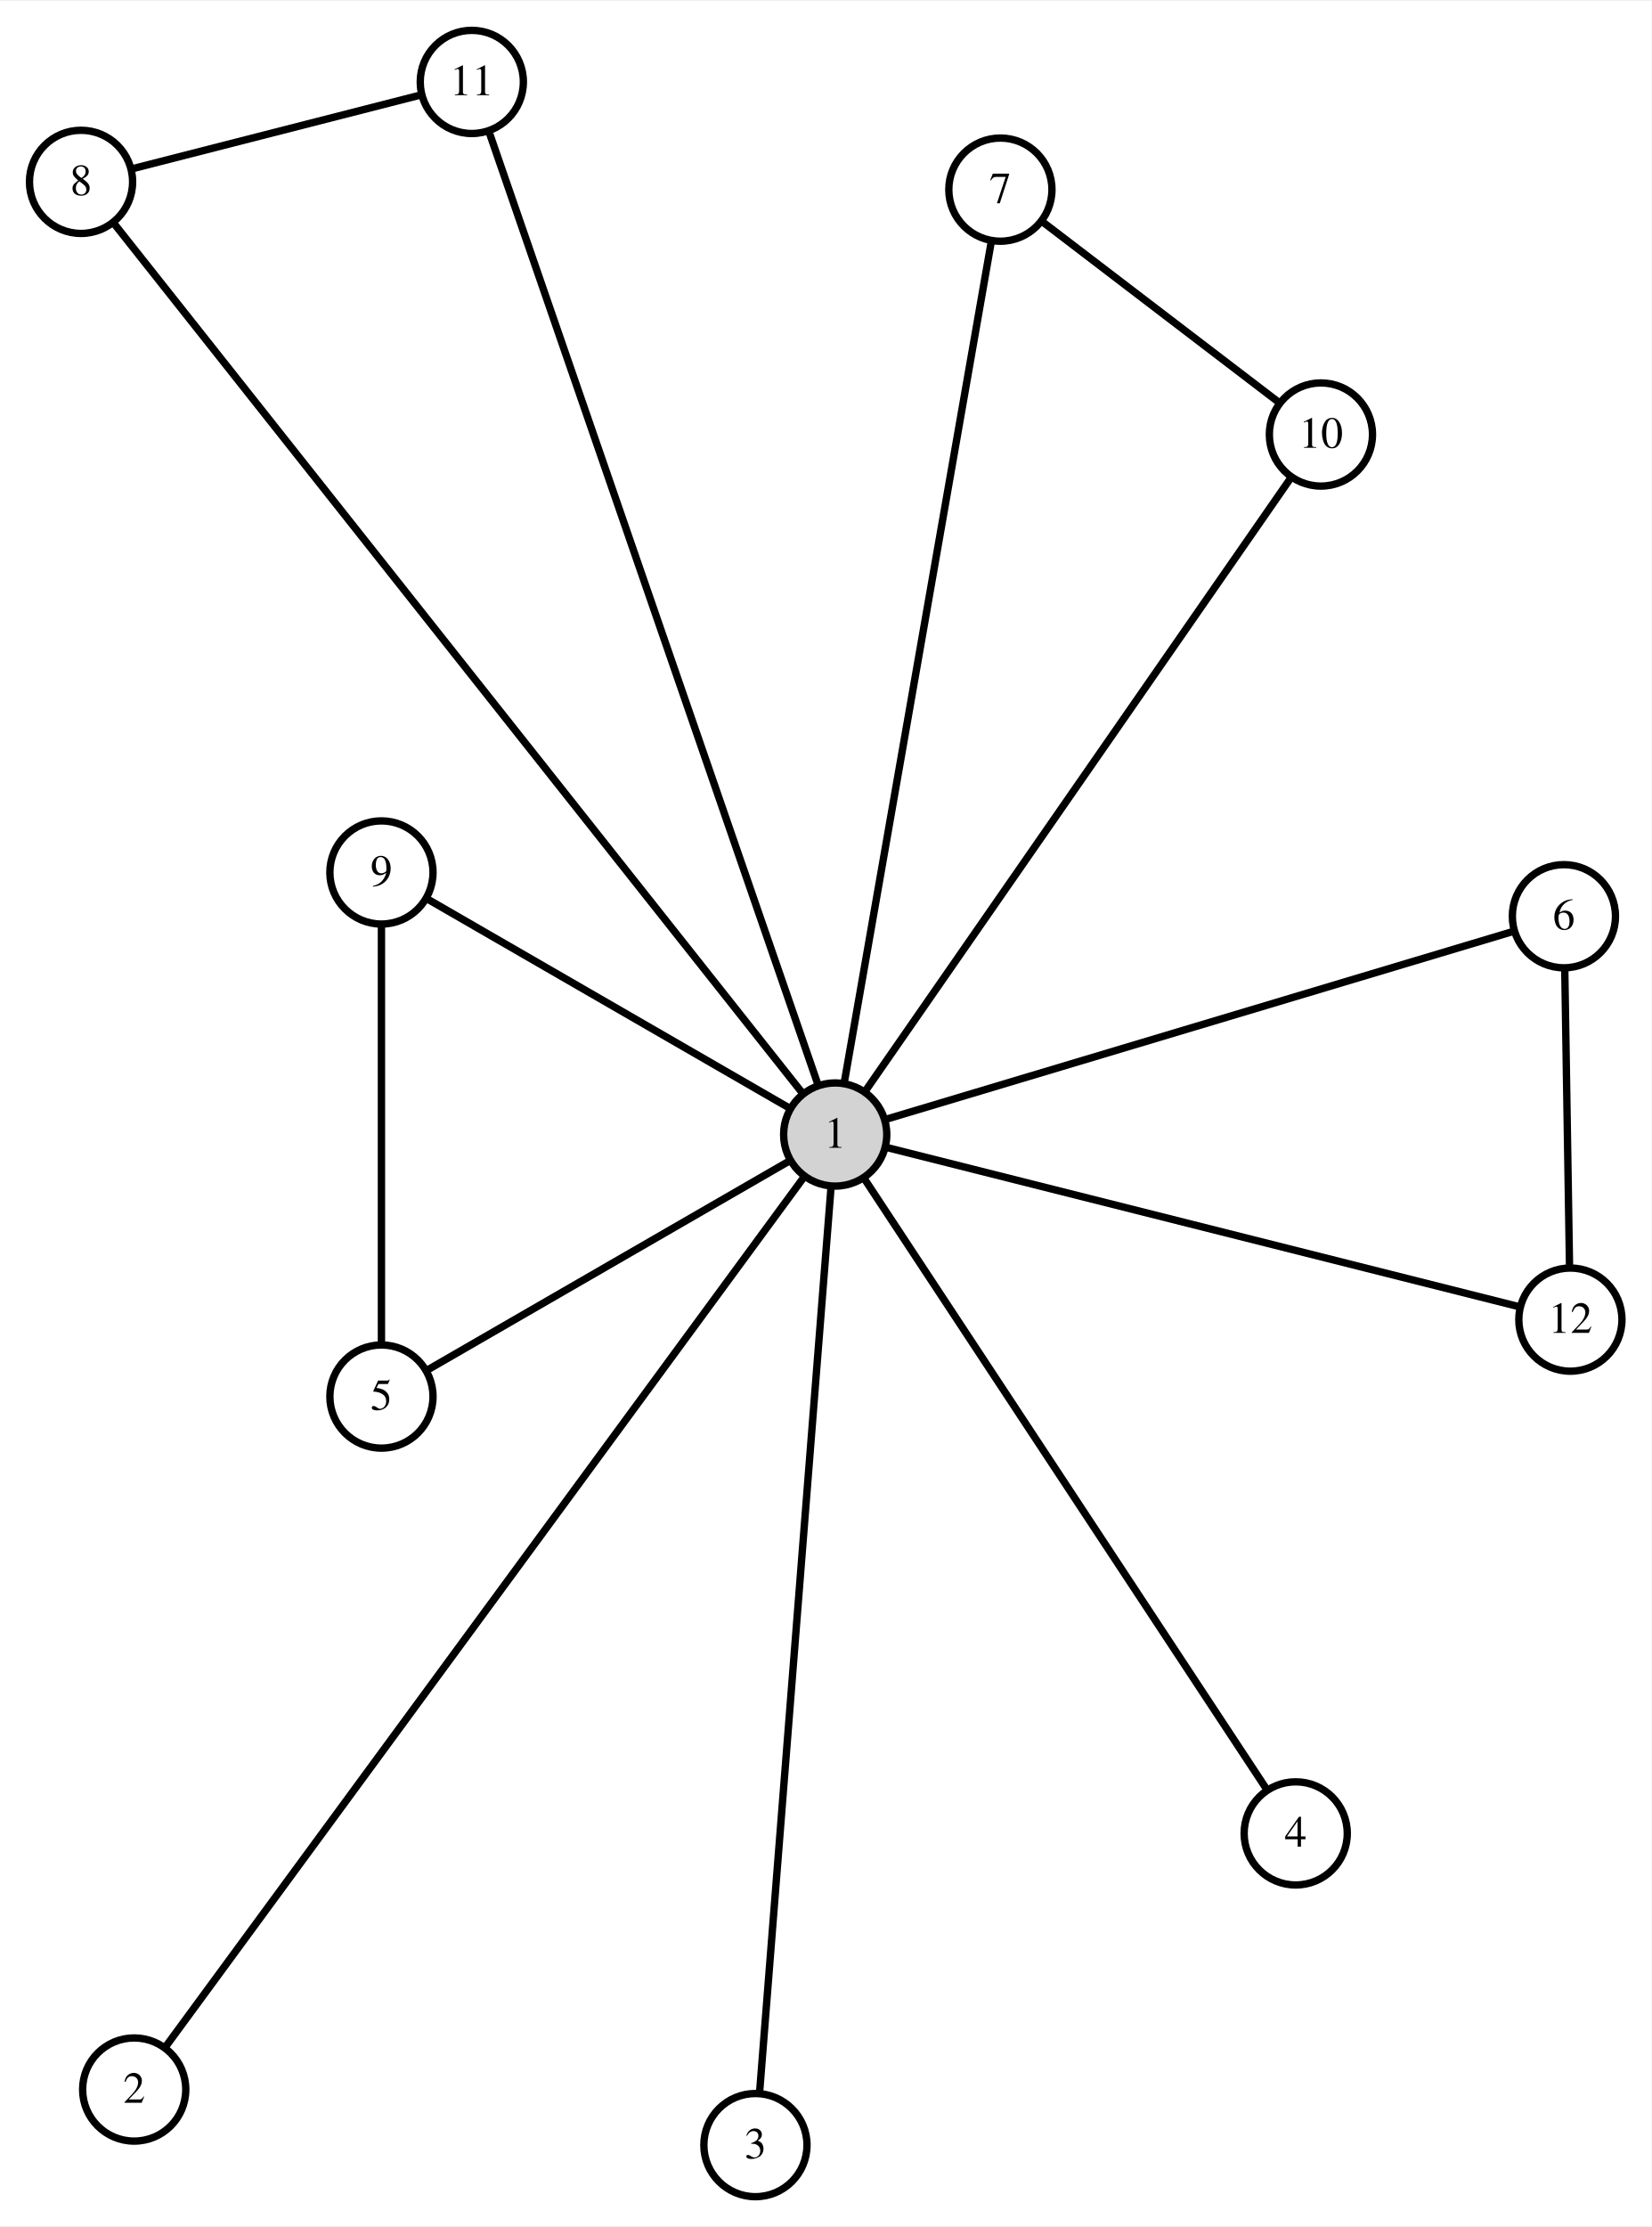
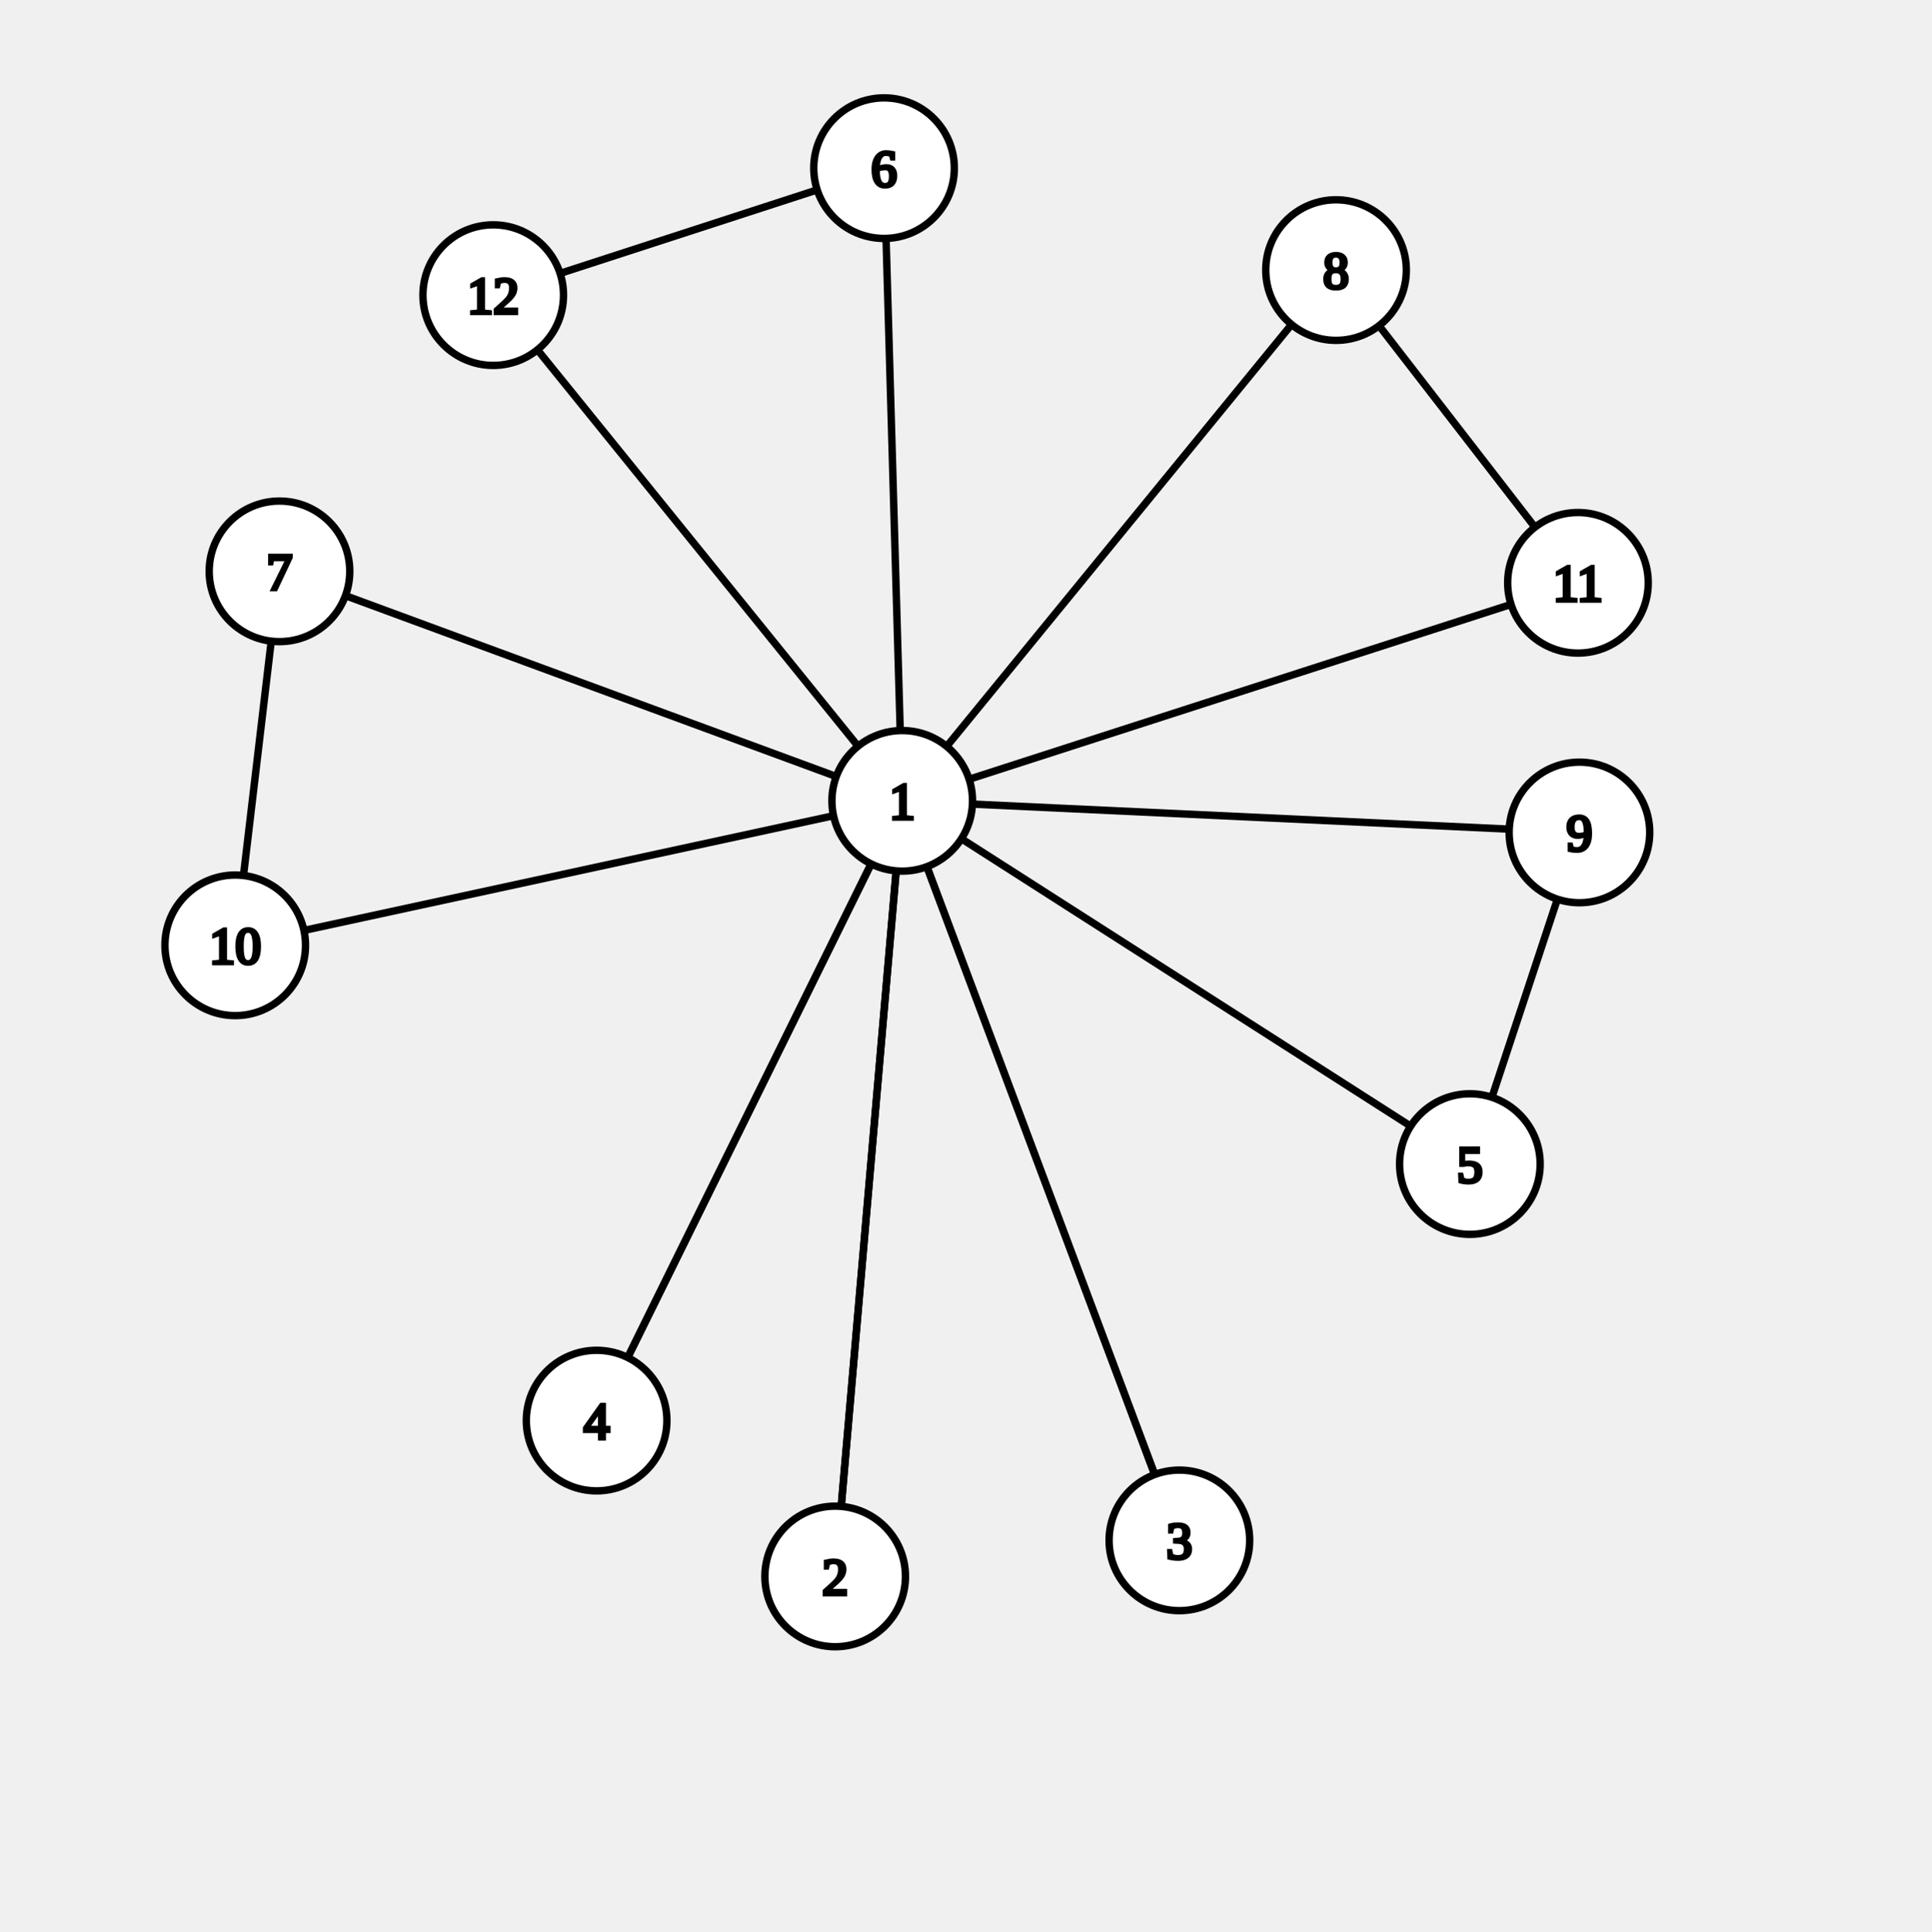
- <svg xmlns="http://www.w3.org/2000/svg" width="224pt" height="302pt" viewBox="0.00 0.00 224.16 301.98">
-   <g id="graph0" class="graph" transform="scale(1 1) rotate(0) translate(4 297.9842)">
-     <polygon fill="#ffffff" stroke="transparent" points="-4,4 -4,-297.984 220.165,-297.984 220.165,4 -4,4" />
-     <g id="node1" class="node">
-       <ellipse fill="#d3d3d3" stroke="#000000" cx="109.37" cy="-144.143" rx="7" ry="7" />
-       <text text-anchor="middle" x="109.37" y="-142.343" font-family="Times,serif" font-size="6.00" fill="#000000">1</text>
+ <svg xmlns="http://www.w3.org/2000/svg" width="522" height="522">
+   <g>
+     <g>
+       <g>
+         <path d="M 243.866 216.461 L 397.301 314.642" fill="none" stroke-width="2px" stroke="#000000" />
+         <path d="M 243.866 216.461 L 397.301 314.642" opacity="0" fill="none" stroke-width="30px" stroke="#000000" />
+       </g>
+       <g>
+         <path d="M 243.866 216.461 L 238.954 45.449" fill="none" stroke-width="2px" stroke="#000000" />
+         <path d="M 243.866 216.461 L 238.954 45.449" opacity="0" fill="none" stroke-width="30px" stroke="#000000" />
+       </g>
+       <g>
+         <path d="M 133.315 79.769 L 243.866 216.461" fill="none" stroke-width="2px" stroke="#000000" />
+         <path d="M 133.315 79.769 L 243.866 216.461" opacity="0" fill="none" stroke-width="30px" stroke="#000000" />
+       </g>
+       <g>
+         <path d="M 243.866 216.461 L 361.125 73" fill="none" stroke-width="2px" stroke="#000000" />
+         <path d="M 243.866 216.461 L 361.125 73" opacity="0" fill="none" stroke-width="30px" stroke="#000000" />
+       </g>
+       <g>
+         <path d="M 75.541 154.429 L 63.579 255.515" fill="none" stroke-width="2px" stroke="#000000" />
+         <path d="M 75.541 154.429 L 63.579 255.515" opacity="0" fill="none" stroke-width="30px" stroke="#000000" />
+       </g>
+       <g>
+         <path d="M 63.579 255.515 L 243.866 216.461" fill="none" stroke-width="2px" stroke="#000000" />
+         <path d="M 63.579 255.515 L 243.866 216.461" opacity="0" fill="none" stroke-width="30px" stroke="#000000" />
+       </g>
+       <g>
+         <path d="M 243.866 216.461 L 318.781 416.357" fill="none" stroke-width="2px" stroke="#000000" />
+         <path d="M 243.866 216.461 L 318.781 416.357" opacity="0" fill="none" stroke-width="30px" stroke="#000000" />
+       </g>
+       <g>
+         <path d="M 318.781 416.357 L 243.866 216.461" fill="none" stroke-width="2px" stroke="#000000" />
+         <path d="M 318.781 416.357 L 243.866 216.461" opacity="0" fill="none" stroke-width="30px" stroke="#000000" />
+       </g>
+       <g>
+         <path d="M 243.866 216.461 L 161.262 383.977" fill="none" stroke-width="2px" stroke="#000000" />
+         <path d="M 243.866 216.461 L 161.262 383.977" opacity="0" fill="none" stroke-width="30px" stroke="#000000" />
+       </g>
+       <g>
+         <path d="M 161.262 383.977 L 243.866 216.461" fill="none" stroke-width="2px" stroke="#000000" />
+         <path d="M 161.262 383.977 L 243.866 216.461" opacity="0" fill="none" stroke-width="30px" stroke="#000000" />
+       </g>
+       <g>
+         <path d="M 426.515 157.53 L 243.866 216.461" fill="none" stroke-width="2px" stroke="#000000" />
+         <path d="M 426.515 157.53 L 243.866 216.461" opacity="0" fill="none" stroke-width="30px" stroke="#000000" />
+       </g>
+       <g>
+         <path d="M 397.301 314.642 L 426.915 225.002" fill="none" stroke-width="2px" stroke="#000000" />
+         <path d="M 397.301 314.642 L 426.915 225.002" opacity="0" fill="none" stroke-width="30px" stroke="#000000" />
+       </g>
+       <g>
+         <path d="M 426.915 225.002 L 243.866 216.461" fill="none" stroke-width="2px" stroke="#000000" />
+         <path d="M 426.915 225.002 L 243.866 216.461" opacity="0" fill="none" stroke-width="30px" stroke="#000000" />
+       </g>
+       <g>
+         <path d="M 238.954 45.449 L 133.315 79.769" fill="none" stroke-width="2px" stroke="#000000" />
+         <path d="M 238.954 45.449 L 133.315 79.769" opacity="0" fill="none" stroke-width="30px" stroke="#000000" />
+       </g>
+       <g>
+         <path d="M 243.866 216.461 L 75.541 154.429" fill="none" stroke-width="2px" stroke="#000000" />
+         <path d="M 243.866 216.461 L 75.541 154.429" opacity="0" fill="none" stroke-width="30px" stroke="#000000" />
+       </g>
+       <g>
+         <path d="M 361.125 73 L 426.515 157.53" fill="none" stroke-width="2px" stroke="#000000" />
+         <path d="M 361.125 73 L 426.515 157.53" opacity="0" fill="none" stroke-width="30px" stroke="#000000" />
+       </g>
+       <g>
+         <path d="M 243.866 216.461 L 225.745 426.105" fill="none" stroke-width="2px" stroke="#000000" />
+         <path d="M 243.866 216.461 L 225.745 426.105" opacity="0" fill="none" stroke-width="30px" stroke="#000000" />
+       </g>
+       <g>
+         <path d="M 225.745 426.105 L 243.866 216.461" fill="none" stroke-width="2px" stroke="#000000" />
+         <path d="M 225.745 426.105 L 243.866 216.461" opacity="0" fill="none" stroke-width="30px" stroke="#000000" />
+       </g>
    </g>
-     <g id="node2" class="node">
-       <ellipse fill="none" stroke="#000000" cx="14.216" cy="-14.542" rx="7" ry="7" />
-       <text text-anchor="middle" x="14.216" y="-12.742" font-family="Times,serif" font-size="6.00" fill="#000000">2</text>
-     </g>
-     <g id="edge1" class="edge">
-       <path fill="none" stroke="#000000" d="M105.034,-138.238C89.109,-116.548 33.968,-41.444 18.361,-20.187" />
-     </g>
-     <g id="node3" class="node">
-       <ellipse fill="none" stroke="#000000" cx="98.542" cy="-7" rx="7" ry="7" />
-       <text text-anchor="middle" x="98.542" y="-5.2" font-family="Times,serif" font-size="6.00" fill="#000000">3</text>
-     </g>
-     <g id="edge2" class="edge">
-       <path fill="none" stroke="#000000" d="M108.818,-137.154C106.965,-113.683 100.977,-37.833 99.106,-14.14" />
-     </g>
-     <g id="node4" class="node">
-       <ellipse fill="none" stroke="#000000" cx="171.88" cy="-49.3" rx="7" ry="7" />
-       <text text-anchor="middle" x="171.88" y="-47.5" font-family="Times,serif" font-size="6.00" fill="#000000">4</text>
-     </g>
-     <g id="edge3" class="edge">
-       <path fill="none" stroke="#000000" d="M113.28,-138.21C124.506,-121.178 156.747,-72.261 167.971,-55.231" />
-     </g>
-     <g id="node5" class="node">
-       <ellipse fill="none" stroke="#000000" cx="47.777" cy="-108.583" rx="7" ry="7" />
-       <text text-anchor="middle" x="47.777" y="-106.783" font-family="Times,serif" font-size="6.00" fill="#000000">5</text>
-     </g>
-     <g id="edge4" class="edge">
-       <path fill="none" stroke="#000000" d="M103.239,-140.604C91.433,-133.787 65.669,-118.913 53.883,-112.108" />
-     </g>
-     <g id="node7" class="node">
-       <ellipse fill="none" stroke="#000000" cx="208.287" cy="-173.765" rx="7" ry="7" />
-       <text text-anchor="middle" x="208.287" y="-171.965" font-family="Times,serif" font-size="6.00" fill="#000000">6</text>
-     </g>
-     <g id="edge7" class="edge">
-       <path fill="none" stroke="#000000" d="M116.169,-146.179C134.239,-151.591 183.316,-166.287 201.441,-171.715" />
-     </g>
-     <g id="node9" class="node">
-       <ellipse fill="none" stroke="#000000" cx="131.792" cy="-272.368" rx="7" ry="7" />
-       <text text-anchor="middle" x="131.792" y="-270.568" font-family="Times,serif" font-size="6.00" fill="#000000">7</text>
-     </g>
-     <g id="edge10" class="edge">
-       <path fill="none" stroke="#000000" d="M110.639,-151.405C114.586,-173.974 126.609,-242.726 130.536,-265.186" />
-     </g>
-     <g id="node11" class="node">
-       <ellipse fill="none" stroke="#000000" cx="7" cy="-273.423" rx="7" ry="7" />
-       <text text-anchor="middle" x="7" y="-271.623" font-family="Times,serif" font-size="6.00" fill="#000000">8</text>
-     </g>
-     <g id="edge13" class="edge">
-       <path fill="none" stroke="#000000" d="M104.971,-149.698C88.209,-170.867 28.428,-246.362 11.498,-267.743" />
-     </g>
-     <g id="node6" class="node">
-       <ellipse fill="none" stroke="#000000" cx="47.777" cy="-179.704" rx="7" ry="7" />
-       <text text-anchor="middle" x="47.777" y="-177.904" font-family="Times,serif" font-size="6.00" fill="#000000">9</text>
-     </g>
-     <g id="edge5" class="edge">
-       <path fill="none" stroke="#000000" d="M47.777,-115.662C47.777,-129.295 47.777,-159.043 47.777,-172.653" />
-     </g>
-     <g id="edge6" class="edge">
-       <path fill="none" stroke="#000000" d="M53.908,-176.164C65.714,-169.348 91.477,-154.474 103.263,-147.669" />
-     </g>
-     <g id="node8" class="node">
-       <ellipse fill="none" stroke="#000000" cx="209.165" cy="-119.023" rx="7" ry="7" />
-       <text text-anchor="middle" x="209.165" y="-117.223" font-family="Times,serif" font-size="6.00" fill="#000000">12</text>
-     </g>
-     <g id="edge8" class="edge">
-       <path fill="none" stroke="#000000" d="M208.402,-166.608C208.569,-156.175 208.879,-136.888 209.047,-126.356" />
-     </g>
-     <g id="edge9" class="edge">
-       <path fill="none" stroke="#000000" d="M202.306,-120.749C184.075,-125.339 134.563,-137.802 116.277,-142.405" />
-     </g>
-     <g id="node10" class="node">
-       <ellipse fill="none" stroke="#000000" cx="175.303" cy="-239.137" rx="7" ry="7" />
-       <text text-anchor="middle" x="175.303" y="-237.337" font-family="Times,serif" font-size="6.00" fill="#000000">10</text>
-     </g>
-     <g id="edge11" class="edge">
-       <path fill="none" stroke="#000000" d="M137.48,-268.024C145.773,-261.69 161.103,-249.982 169.474,-243.589" />
-     </g>
-     <g id="edge12" class="edge">
-       <path fill="none" stroke="#000000" d="M171.178,-233.195C159.338,-216.135 125.331,-167.14 113.493,-150.083" />
-     </g>
-     <g id="node12" class="node">
-       <ellipse fill="none" stroke="#000000" cx="60.043" cy="-286.984" rx="7" ry="7" />
-       <text text-anchor="middle" x="60.043" y="-285.184" font-family="Times,serif" font-size="6.00" fill="#000000">11</text>
-     </g>
-     <g id="edge14" class="edge">
-       <path fill="none" stroke="#000000" d="M13.934,-275.196C24.044,-277.781 42.732,-282.558 52.938,-285.168" />
-     </g>
-     <g id="edge15" class="edge">
-       <path fill="none" stroke="#000000" d="M62.422,-280.095C70.774,-255.909 98.7,-175.042 107.014,-150.964" />
+     <g>
+       <g fixed="false" style="cursor: pointer;">
+         <circle stroke-width="2px" fill="#ffffff" stroke="#000000" r="19" cx="243.866" cy="216.461" />
+         <text font-size="14" dy=".35em" text-anchor="middle" stroke-width="1" fill="black" stroke="#000000" x="243.866" y="216.461" style="user-select: none;">1</text>
+       </g>
+       <g fixed="false" style="cursor: pointer;">
+         <circle stroke-width="2px" fill="#ffffff" stroke="#000000" r="19" cx="225.745" cy="426.105" />
+         <text font-size="14" dy=".35em" text-anchor="middle" stroke-width="1" fill="black" stroke="#000000" x="225.745" y="426.105" style="user-select: none;">2</text>
+       </g>
+       <g fixed="false" style="cursor: pointer;">
+         <circle stroke-width="2px" fill="#ffffff" stroke="#000000" r="19" cx="318.781" cy="416.357" />
+         <text font-size="14" dy=".35em" text-anchor="middle" stroke-width="1" fill="black" stroke="#000000" x="318.781" y="416.357" style="user-select: none;">3</text>
+       </g>
+       <g fixed="false" style="cursor: pointer;">
+         <circle stroke-width="2px" fill="#ffffff" stroke="#000000" r="19" cx="161.262" cy="383.977" />
+         <text font-size="14" dy=".35em" text-anchor="middle" stroke-width="1" fill="black" stroke="#000000" x="161.262" y="383.977" style="user-select: none;">4</text>
+       </g>
+       <g fixed="false" style="cursor: pointer;">
+         <circle stroke-width="2px" fill="#ffffff" stroke="#000000" r="19" cx="397.301" cy="314.642" />
+         <text font-size="14" dy=".35em" text-anchor="middle" stroke-width="1" fill="black" stroke="#000000" x="397.301" y="314.642" style="user-select: none;">5</text>
+       </g>
+       <g fixed="false" style="cursor: pointer;">
+         <circle stroke-width="2px" fill="#ffffff" stroke="#000000" r="19" cx="133.315" cy="79.769" />
+         <text font-size="14" dy=".35em" text-anchor="middle" stroke-width="1" fill="black" stroke="#000000" x="133.315" y="79.769" style="user-select: none;">12</text>
+       </g>
+       <g fixed="false" style="cursor: pointer;">
+         <circle stroke-width="2px" fill="#ffffff" stroke="#000000" r="19" cx="238.954" cy="45.449" />
+         <text font-size="14" dy=".35em" text-anchor="middle" stroke-width="1" fill="black" stroke="#000000" x="238.954" y="45.449" style="user-select: none;">6</text>
+       </g>
+       <g fixed="false" style="cursor: pointer;">
+         <circle stroke-width="2px" fill="#ffffff" stroke="#000000" r="19" cx="63.579" cy="255.515" />
+         <text font-size="14" dy=".35em" text-anchor="middle" stroke-width="1" fill="black" stroke="#000000" x="63.579" y="255.515" style="user-select: none;">10</text>
+       </g>
+       <g fixed="false" style="cursor: pointer;">
+         <circle stroke-width="2px" fill="#ffffff" stroke="#000000" r="19" cx="75.541" cy="154.429" />
+         <text font-size="14" dy=".35em" text-anchor="middle" stroke-width="1" fill="black" stroke="#000000" x="75.541" y="154.429" style="user-select: none;">7</text>
+       </g>
+       <g fixed="false" style="cursor: pointer;">
+         <circle stroke-width="2px" fill="#ffffff" stroke="#000000" r="19" cx="426.915" cy="225.002" />
+         <text font-size="14" dy=".35em" text-anchor="middle" stroke-width="1" fill="black" stroke="#000000" x="426.915" y="225.002" style="user-select: none;">9</text>
+       </g>
+       <g fixed="false" style="cursor: pointer;">
+         <circle stroke-width="2px" fill="#ffffff" stroke="#000000" r="19" cx="361.125" cy="73" />
+         <text font-size="14" dy=".35em" text-anchor="middle" stroke-width="1" fill="black" stroke="#000000" x="361.125" y="73" style="user-select: none;">8</text>
+       </g>
+       <g fixed="false" style="cursor: pointer;">
+         <circle stroke-width="2px" fill="#ffffff" stroke="#000000" r="19" cx="426.515" cy="157.53" />
+         <text font-size="14" dy=".35em" text-anchor="middle" stroke-width="1" fill="black" stroke="#000000" x="426.515" y="157.53" style="user-select: none;">11</text>
+       </g>
    </g>
  </g>
</svg>
